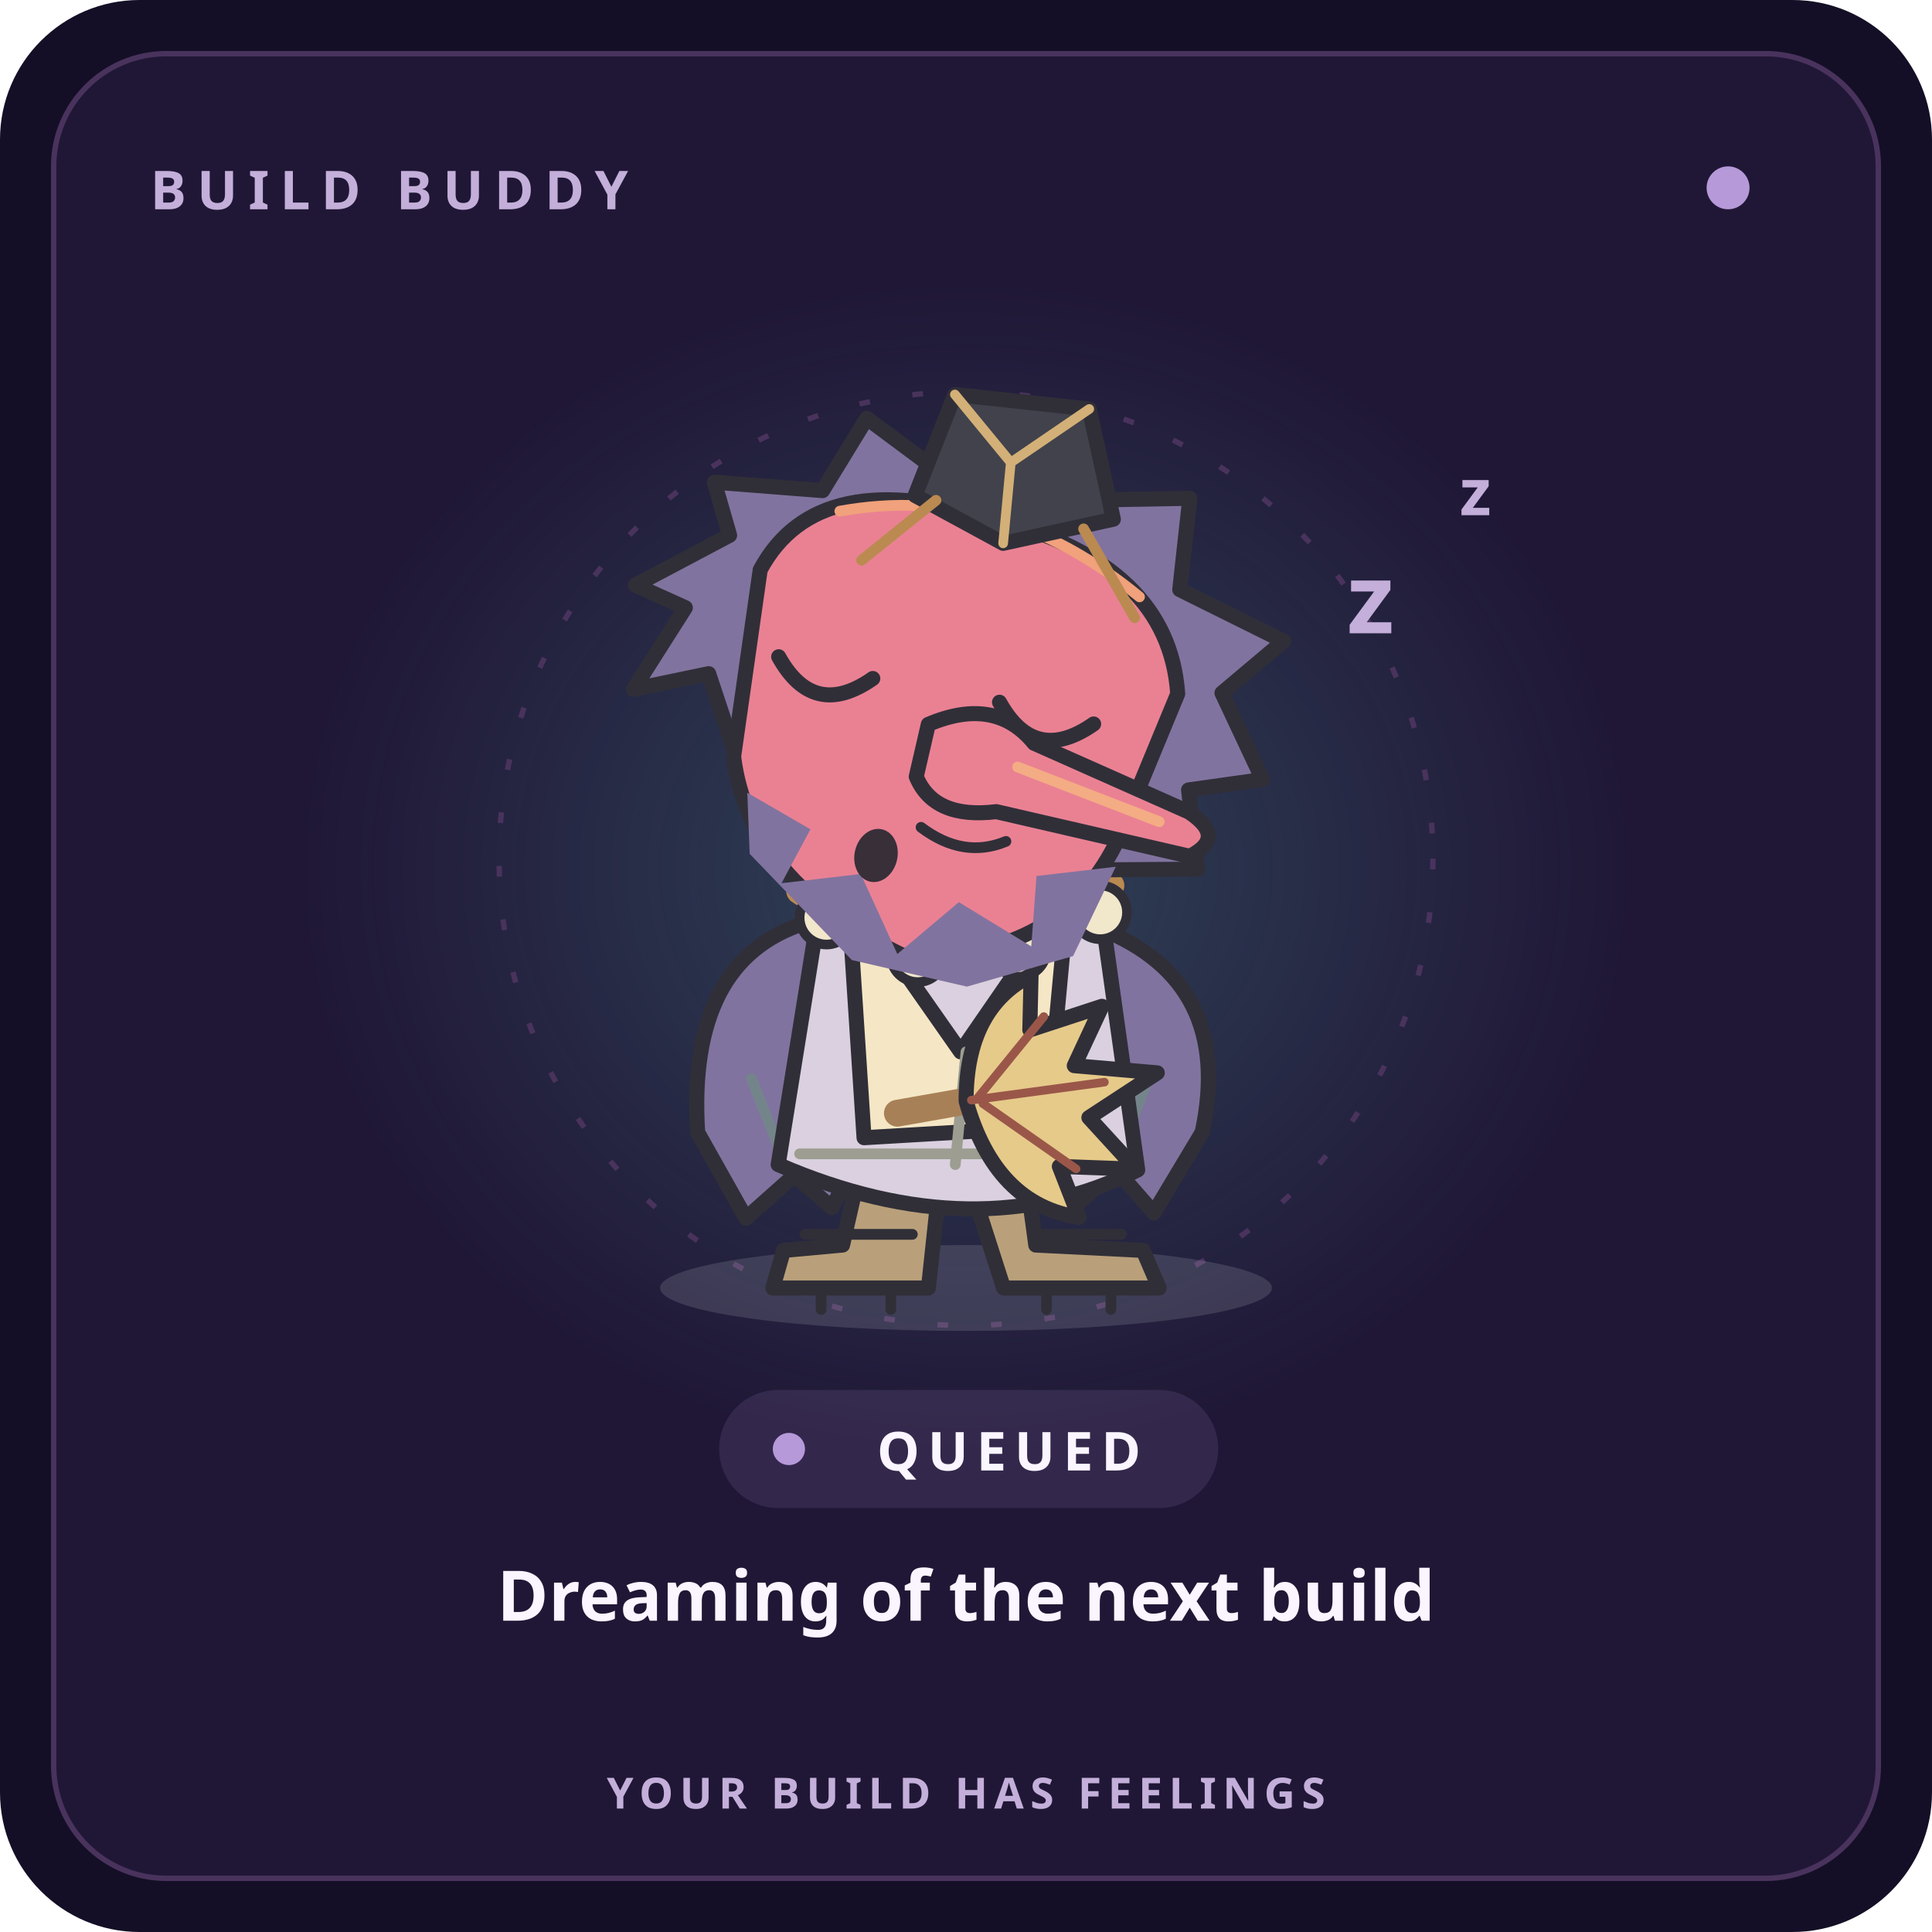
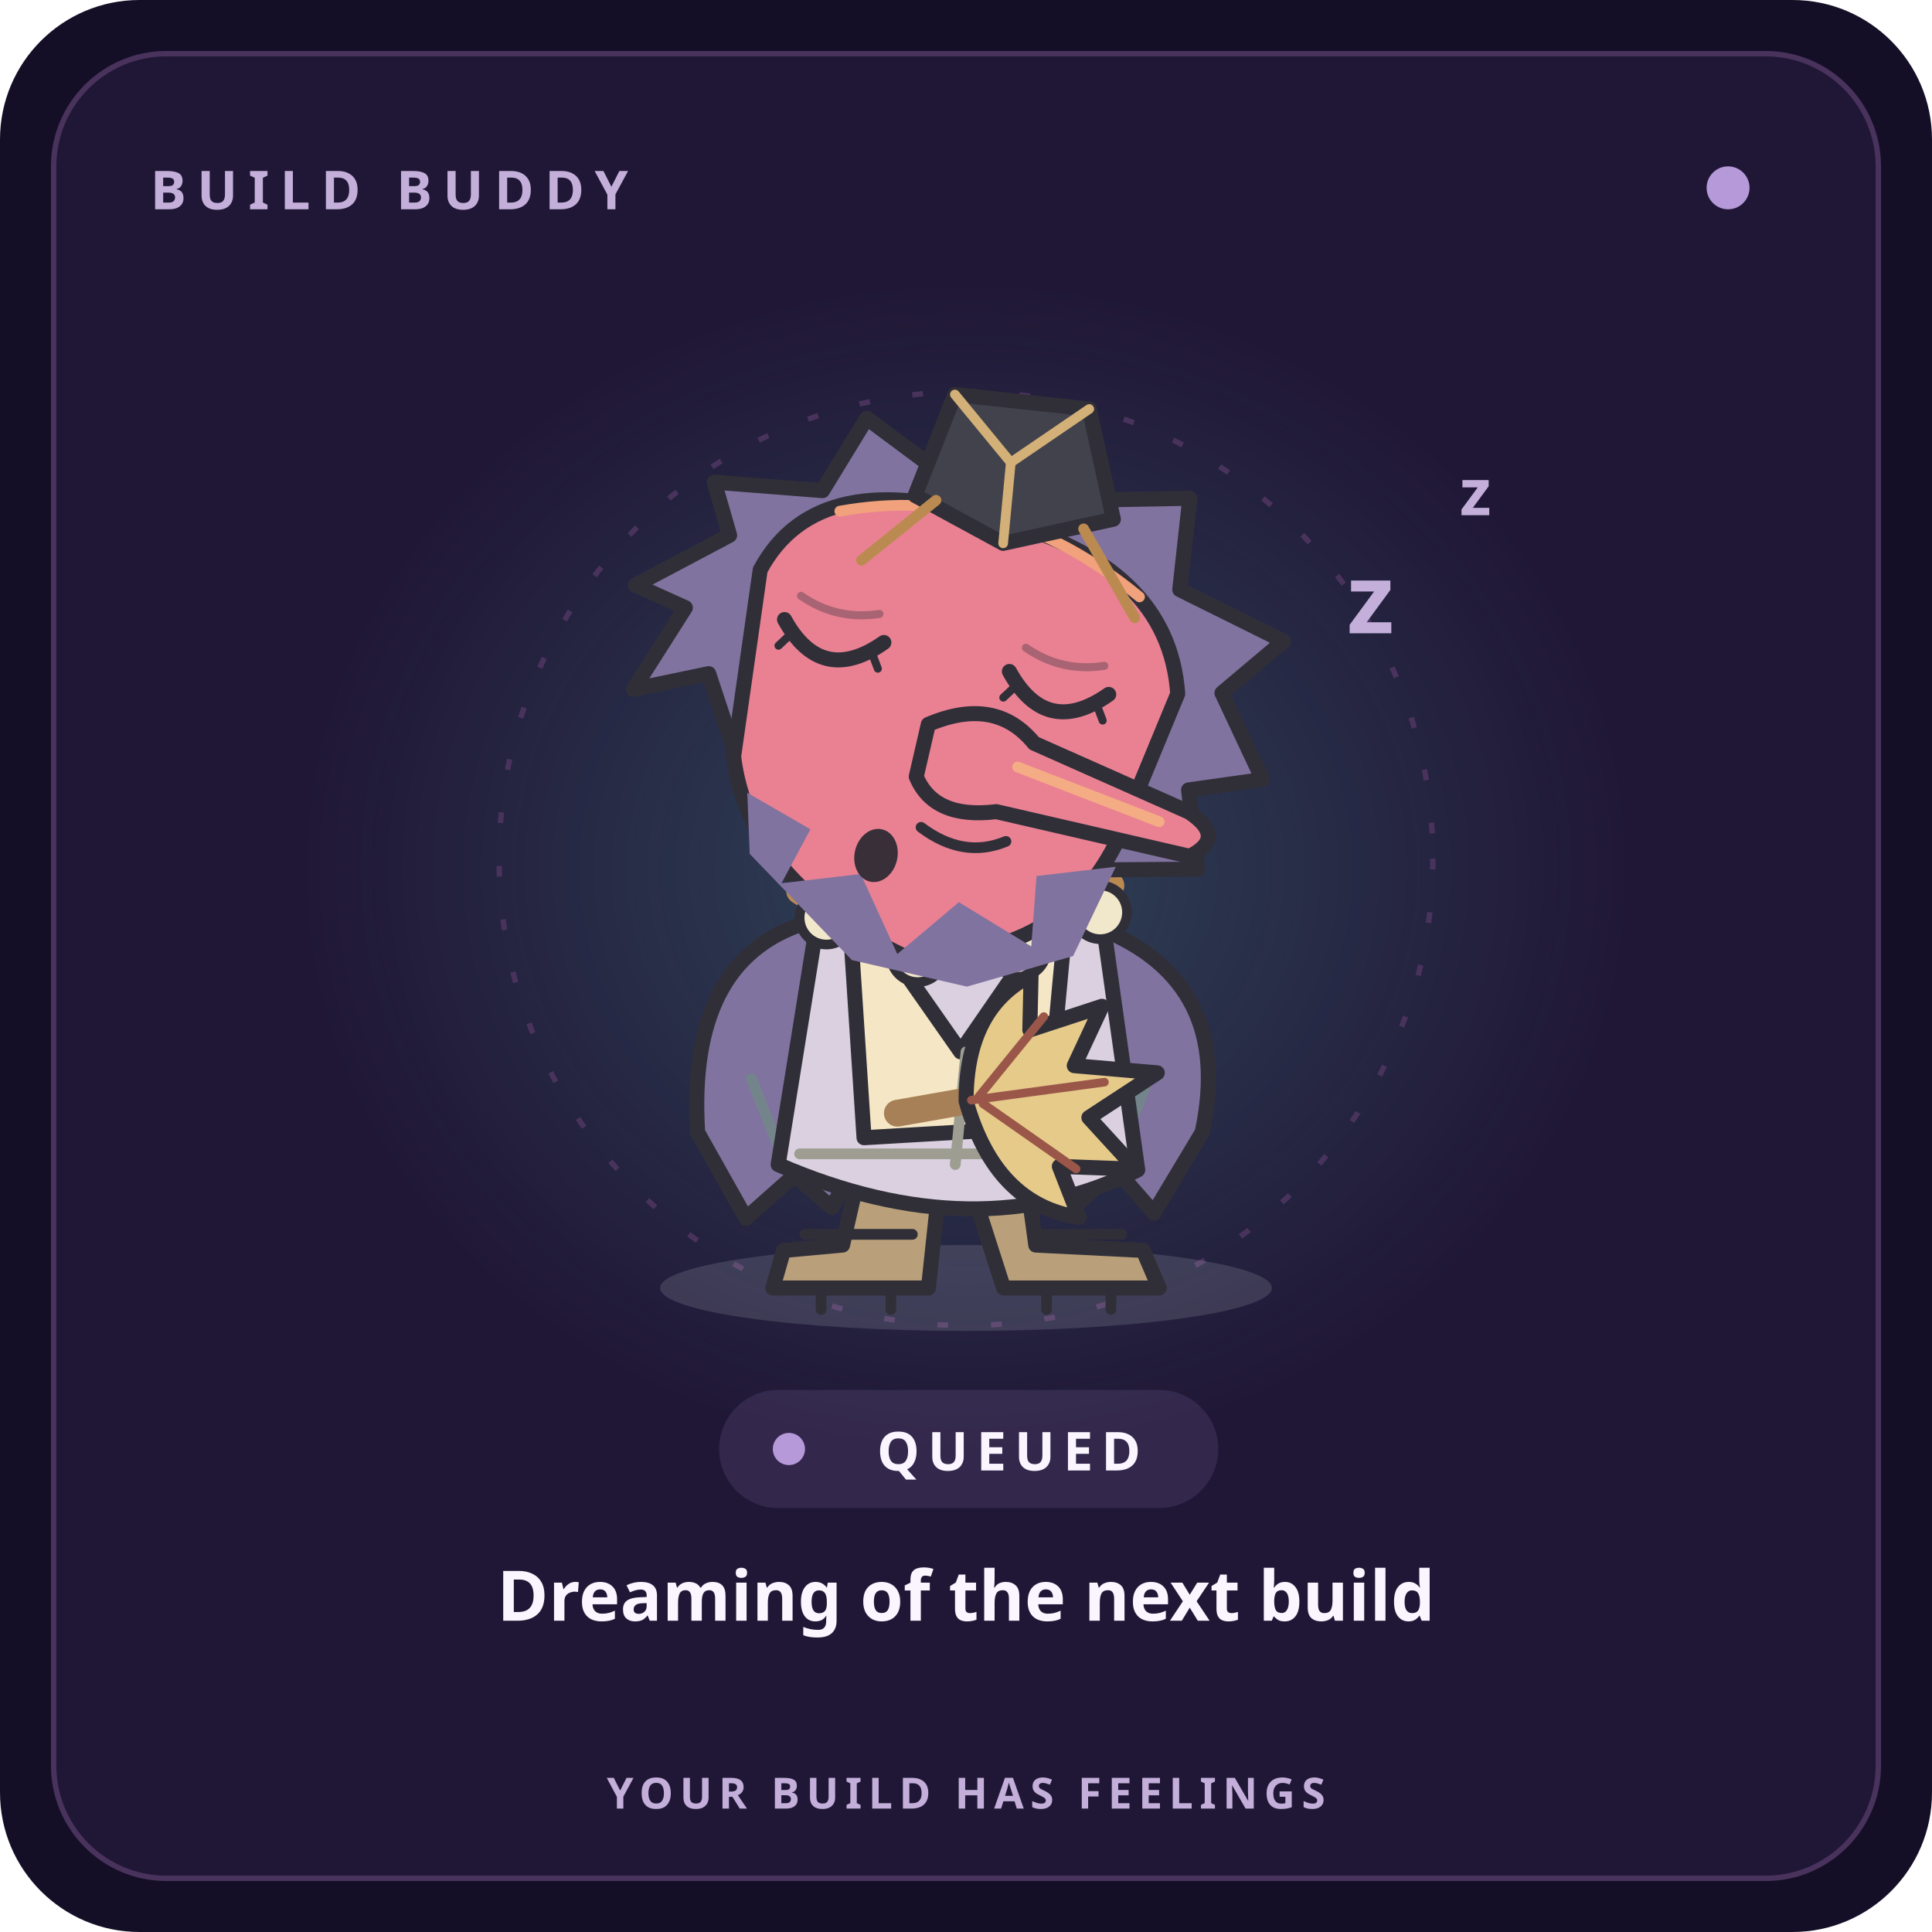
<svg xmlns="http://www.w3.org/2000/svg" width="300" height="300" viewBox="0 0 360 360" role="img" aria-labelledby="title desc" data-character="tengu" data-mood="sleepy" data-theme="neon">
  <defs>
-     <linearGradient id="shell" x1="0" y1="0" x2="0.8" y2="1">
-       <stop stop-color="#70f4e5" />
-       <stop offset="1" stop-color="#297d85" />
-     </linearGradient>
    <radialGradient id="halo">
      <stop stop-color="#70f4e5" stop-opacity=".2" />
      <stop offset="1" stop-color="#70f4e5" stop-opacity="0" />
    </radialGradient>
  </defs>
  <style>
 .buddy{transform-origin:180px 170px;animation:float 3.2s ease-in-out infinite}
 .eyes{transform-box:fill-box;transform-origin:center;animation:blink 5.4s infinite}
-  .tail{transform-origin:229px 206px;animation:tail 3.2s ease-in-out infinite}
-  .spark{transform-box:fill-box;transform-origin:center;animation:twinkle 2.8s ease-in-out infinite}
+  .eye-glint,.spark{transform-box:fill-box;transform-origin:center;animation:twinkle 2.8s ease-in-out infinite}
 @keyframes bounce{0%,100%{transform:translateY(0) rotate(-2deg)}50%{transform:translateY(-7px) rotate(2deg)}}
 @keyframes shake{0%,85%,100%{transform:translateX(0)}89%,97%{transform:translateX(-2px) rotate(-1deg)}93%{transform:translateX(2px) rotate(1deg)}}
 @keyframes work{0%,100%{transform:rotate(-2deg)}50%{transform:rotate(2deg) translateY(-2px)}}
 @keyframes float{0%,100%{transform:translateY(0)}50%{transform:translateY(-6px)}}
 @keyframes blink{0%,43%,47%,100%{transform:scaleY(1)}45%{transform:scaleY(.12)}}
-  @keyframes tail{0%,100%{transform:rotate(-5deg)}50%{transform:rotate(8deg)}}
 @keyframes twinkle{0%,100%{opacity:.55;transform:scale(.88)}50%{opacity:1;transform:scale(1.08)}}
-  @media(prefers-reduced-motion:reduce){.buddy,.eyes,.tail,.spark{animation:none!important}}
+  @media(prefers-reduced-motion:reduce){.buddy,.eyes,.eye-glint,.spark{animation:none!important}}
 </style>
  <rect width="360" height="360" rx="26" fill="#140f26" />
  <rect x="10" y="10" width="340" height="340" rx="21" fill="#201736" stroke="#49335d" />
  <g font-family="ui-sans-serif,system-ui,sans-serif">
    <text x="28" y="39" font-size="10" font-weight="700" letter-spacing="2" fill="#c3afd9">BUILD BUDDY</text>
    <circle cx="322" cy="35" r="4" fill="#b599d9" />
    <ellipse cx="180" cy="162" rx="123" ry="111" fill="url(#halo)" />
    <circle cx="180" cy="160" r="87" fill="none" stroke="#49335d" stroke-dasharray="2 8" />
    <ellipse cx="180" cy="240" rx="57" ry="8" fill="#faf5ff" opacity=".13" />
    <g fill="#c3afd9" font-weight="700">
      <text x="251" y="118" font-size="18">z</text>
      <text x="272" y="96" font-size="12">z</text>
    </g>
    <g class="buddy" stroke="#faf5ff" stroke-width="3" stroke-linecap="round" stroke-linejoin="round">
      <g stroke="#302f38" stroke-width="2.8">
        <path d="m162 210 -5 22 -11 1 -2 7 29 0 3 -28 M190 210 l3 22 20 1 3 7 -29 0 -9 -28" fill="#b9a07a" />
        <path d="m150 230 20 0 m23 0 16 0 m-56 10 0 4 m13 -4 0 4 m29 -4 0 4 m12 -4 0 4" fill="none" stroke-width="2" />
        <g data-part="crow-wings" fill="#81739f">
          <path d="M150 172 Q128 179 130 211 L139 227 148 219 155 225 171 195 M205 173 Q230 183 224 211 L215 226 208 218 200 225 185 195Z" />
          <path d="m140 201 6 15 m68 -15 -6 15" fill="none" stroke="#74848b" stroke-width="2" />
        </g>
        <path d="M154 161 204 161 212 218 Q182 233 145 217Z" fill="#dad0df" />
        <path d="m158 166 21 30 20 -29 -4 43 -34 2Z" fill="#f5e7c5" />
        <path d="m180 196 -2 21 m-29 -2 57 0" fill="none" stroke="#9d9e91" stroke-width="2" />
        <path d="M149 166 Q176 184 207 165" fill="none" stroke="#bb8a51" stroke-width="5" />
        <circle cx="154" cy="171" r="5" fill="#f1e7cb" stroke-width="1.8" />
        <circle cx="171" cy="178" r="5" fill="#f1e7cb" stroke-width="1.8" />
        <circle cx="190" cy="177" r="5" fill="#f1e7cb" stroke-width="1.8" />
        <circle cx="205" cy="170" r="5" fill="#f1e7cb" stroke-width="1.8" />
        <g data-part="maple-fan" transform="translate(181 205) rotate(80)">
          <path d="M0 14 V-4" fill="none" stroke="#a88058" stroke-width="5" />
          <path d="M0 1 Q-17 -2 -21 -15 L-11 -13 -13 -27 -3 -20 1 -35 7 -21 18 -28 15 -14 25 -16 Q20 -1 0 1Z" fill="#e6ca8a" />
          <path d="M0 0 1 -25 M0 -1 -13 -16 M1 -2 16 -17" fill="none" stroke="#9a5749" stroke-width="1.6" />
        </g>
        <g transform="rotate(13 178 131)">
          <path d="M132 136 119 142 125 125 115 123 130 110 125 101 145 98 150 83 166 90 181 76 192 89 212 84 214 101 235 106 226 118 237 132 224 137 229 151 208 156 146 159Z" fill="#81739f" />
          <path d="M137 115 Q143 93 178 96 Q211 97 218 120 L213 150 Q207 174 179 179 Q148 172 140 150Z" fill="#ea8193" />
          <path d="m144 156 13 4 -3 11 14 -5 10 13 9 -12 15 5 -2 -13 14 -5 -4 18 -18 10 -22 0 -23 -15Z" fill="#81739f" stroke="none" />
          <path d="M149 101 Q177 89 207 104" fill="none" stroke="#f1a17b" stroke-width="2" />
          <g data-part="tengu-expression">
-             <path d="M144 130 q9 10 18 0 M186 129 q9 10 18 0" fill="none" />
+             <g data-part="expressive-eyes" data-expression="sleepy" stroke="#302f38" stroke-width="1.8">
+               <g data-eye="1" transform="translate(153.0 125.0)">
+                 <path d="M-9.5 -2 Q0 8.6 9.5 -2" fill="none" stroke="#302f38" stroke-width="2.8" />
+                 <path d="m-7.5 0 -2 3 M7.5 0 l2 3" fill="none" stroke="#302f38" stroke-width="1.5" />
+                 <path d="M-7.5 -7 Q0 -4 7.5 -7" fill="none" stroke="#302f38" stroke-opacity=".35" stroke-width="1.5" />
+               </g>
+               <g data-eye="2" transform="translate(196.0 125.0)">
+                 <path d="M-9.5 -2 Q0 8.6 9.5 -2" fill="none" stroke="#302f38" stroke-width="2.8" />
+                 <path d="m-7.5 0 -2 3 M7.5 0 l2 3" fill="none" stroke="#302f38" stroke-width="1.5" />
+                 <path d="M-7.5 -7 Q0 -4 7.5 -7" fill="none" stroke="#302f38" stroke-opacity=".35" stroke-width="1.5" />
+               </g>
+             </g>
            <ellipse cx="170" cy="162" rx="4" ry="5" fill="#382f39" stroke="none" />
          </g>
          <g data-part="long-nose">
            <path d="M174 136 Q185 128 194 135 L225 141 Q233 144 227 149 L190 149 Q179 153 174 146Z" fill="#ea8193" />
            <path d="m192 140 28 4" fill="none" stroke="#f4ac84" stroke-width="2" />
            <path d="m177 155 q9 4 16 -1" fill="none" stroke-width="2" />
          </g>
          <g data-part="mountain-cap">
            <path d="m162 95 3 -20 25 -3 9 19 -19 9Z" fill="#41424c" />
            <path d="m165 75 13 10 12 -13 M178 85 l2 15" fill="none" stroke="#d3b077" stroke-width="1.8" />
            <path d="m166 95 -11 14 m39 -15 13 14" fill="none" stroke="#bb8a51" stroke-width="2" />
          </g>
        </g>
      </g>
    </g>
    <rect x="134" y="259" width="93" height="22" rx="11" fill="#b599d9" fill-opacity=".13" />
    <circle cx="147" cy="270" r="3" fill="#b599d9" />
    <text x="188" y="274" text-anchor="middle" fill="#faf5ff" font-size="10" font-weight="750" letter-spacing="1.5">QUEUED</text>
    <text x="180" y="302" text-anchor="middle" fill="#faf5ff" font-size="13" font-weight="600">Dreaming of the next build</text>
    <text x="180" y="337" text-anchor="middle" fill="#c3afd9" font-size="8" font-weight="600" letter-spacing="1.2">YOUR BUILD HAS FEELINGS</text>
  </g>
</svg>
